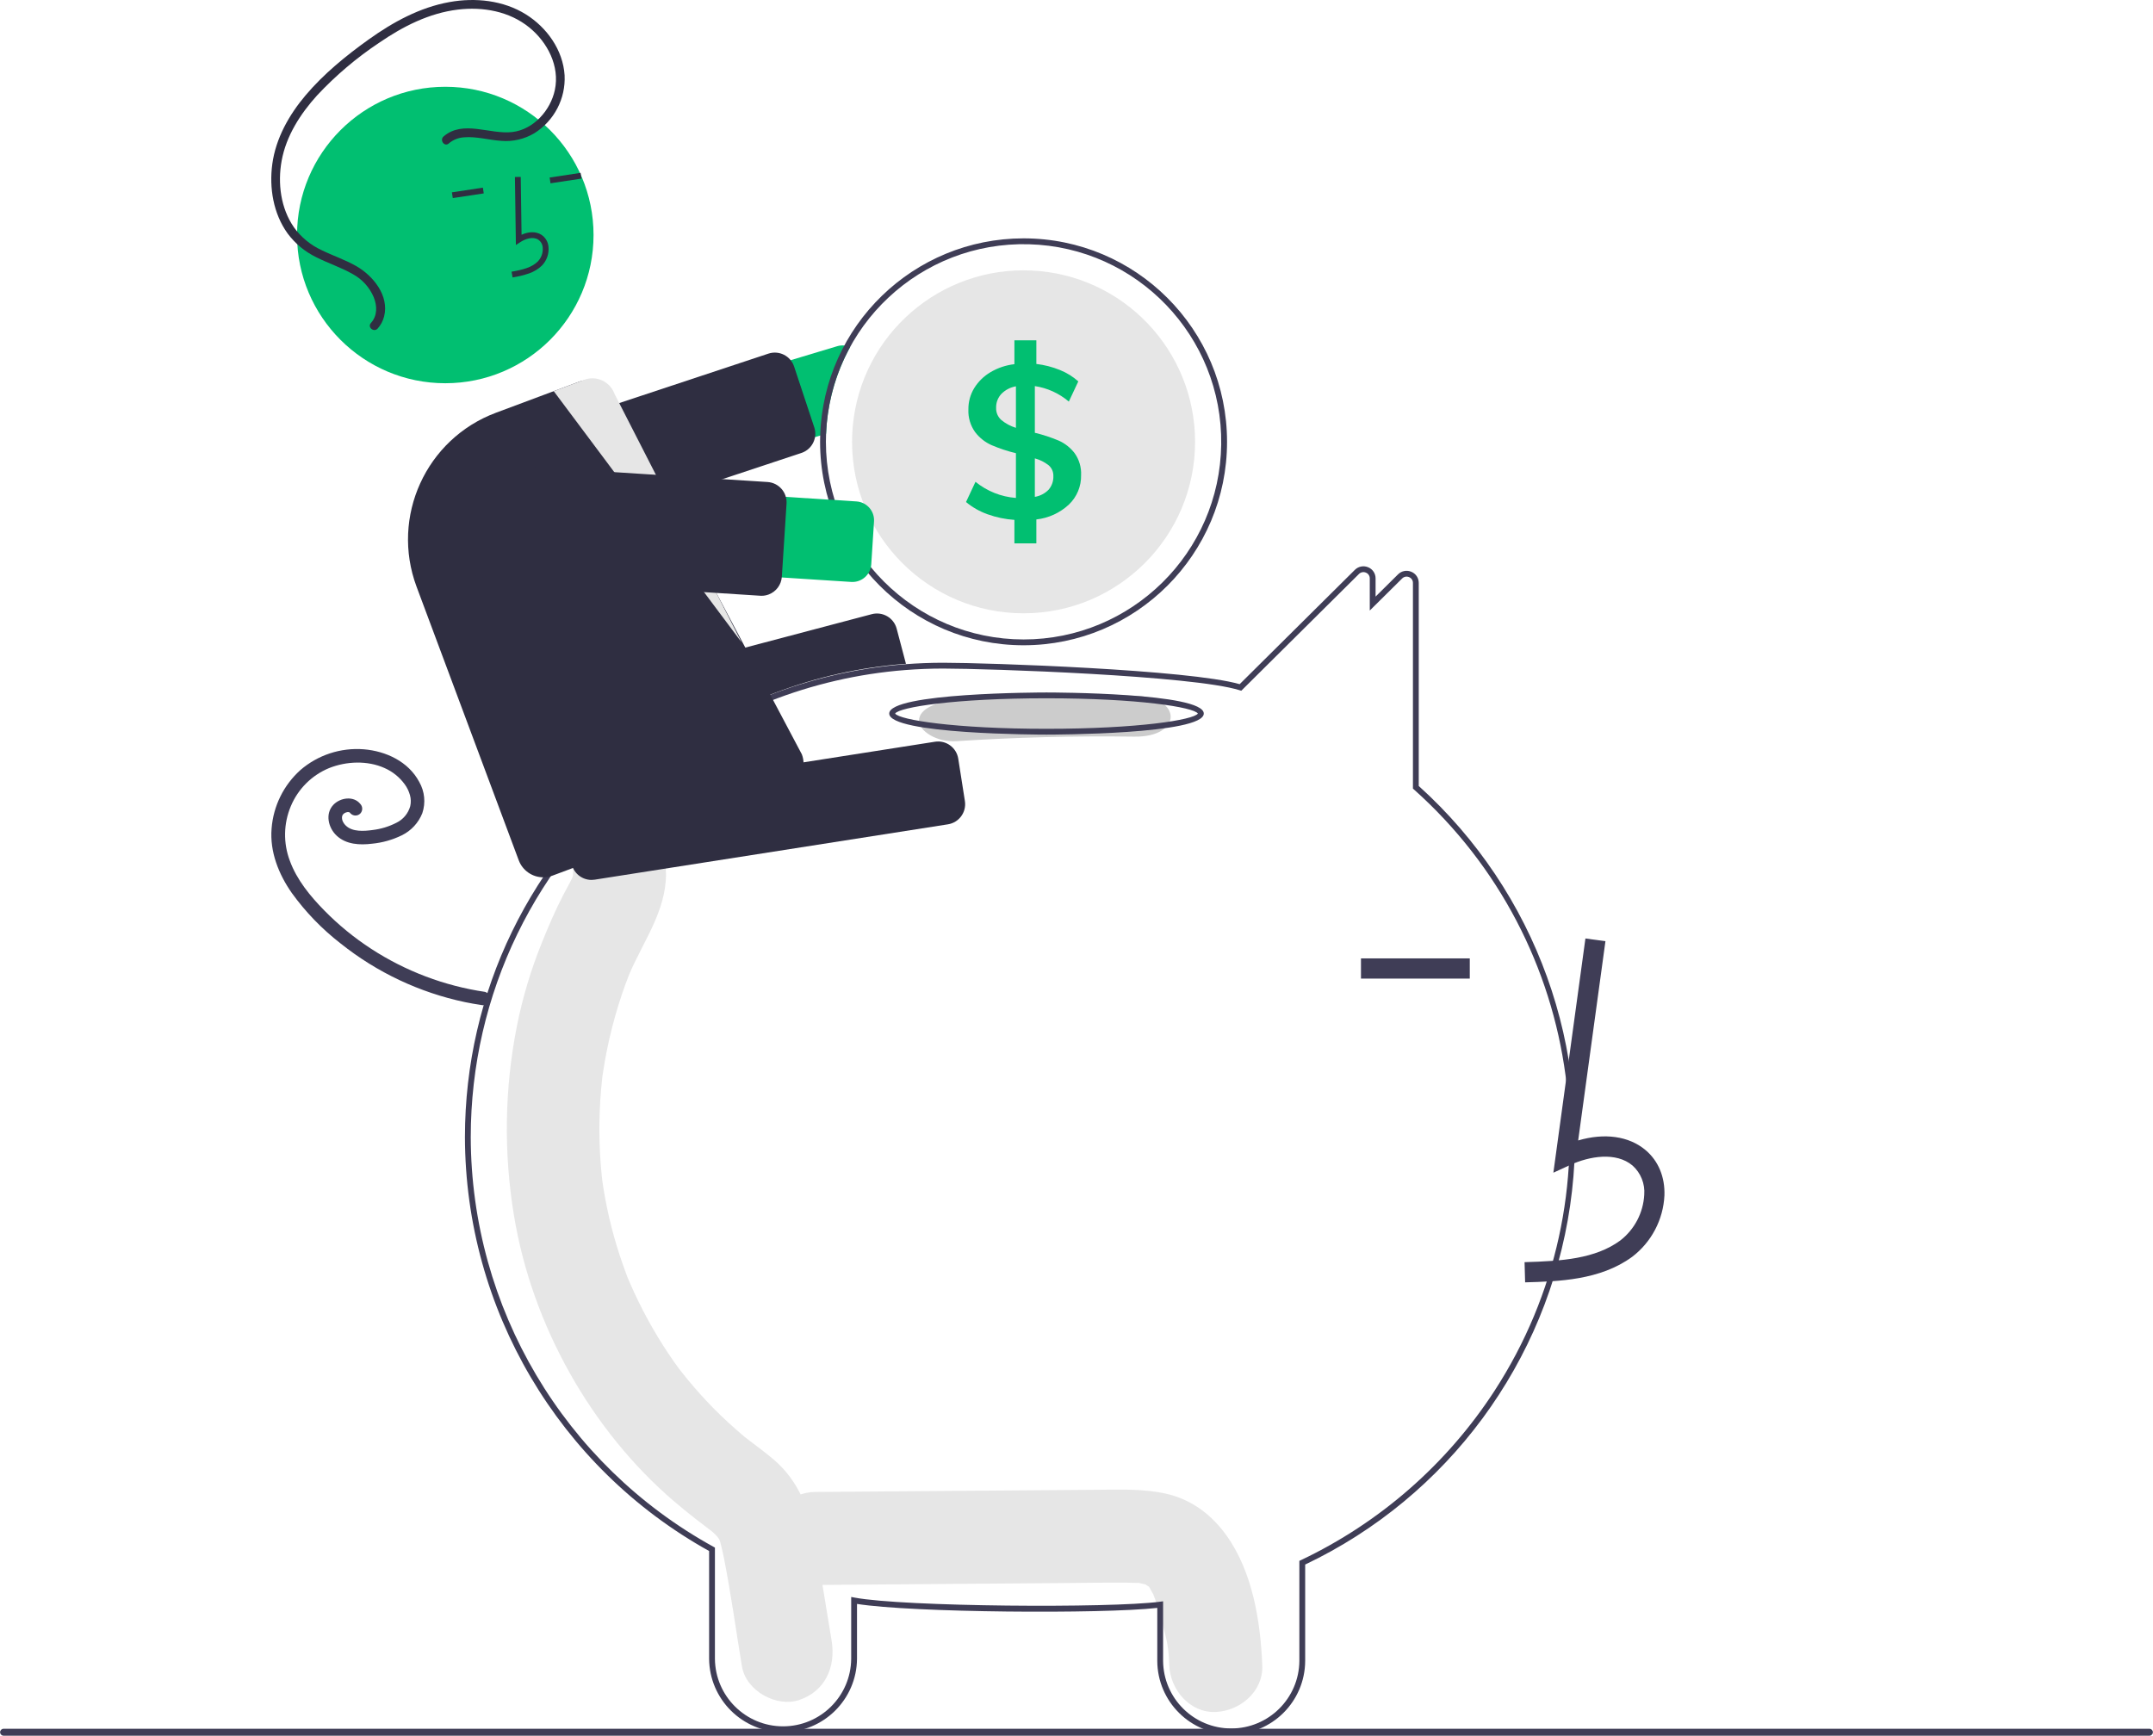
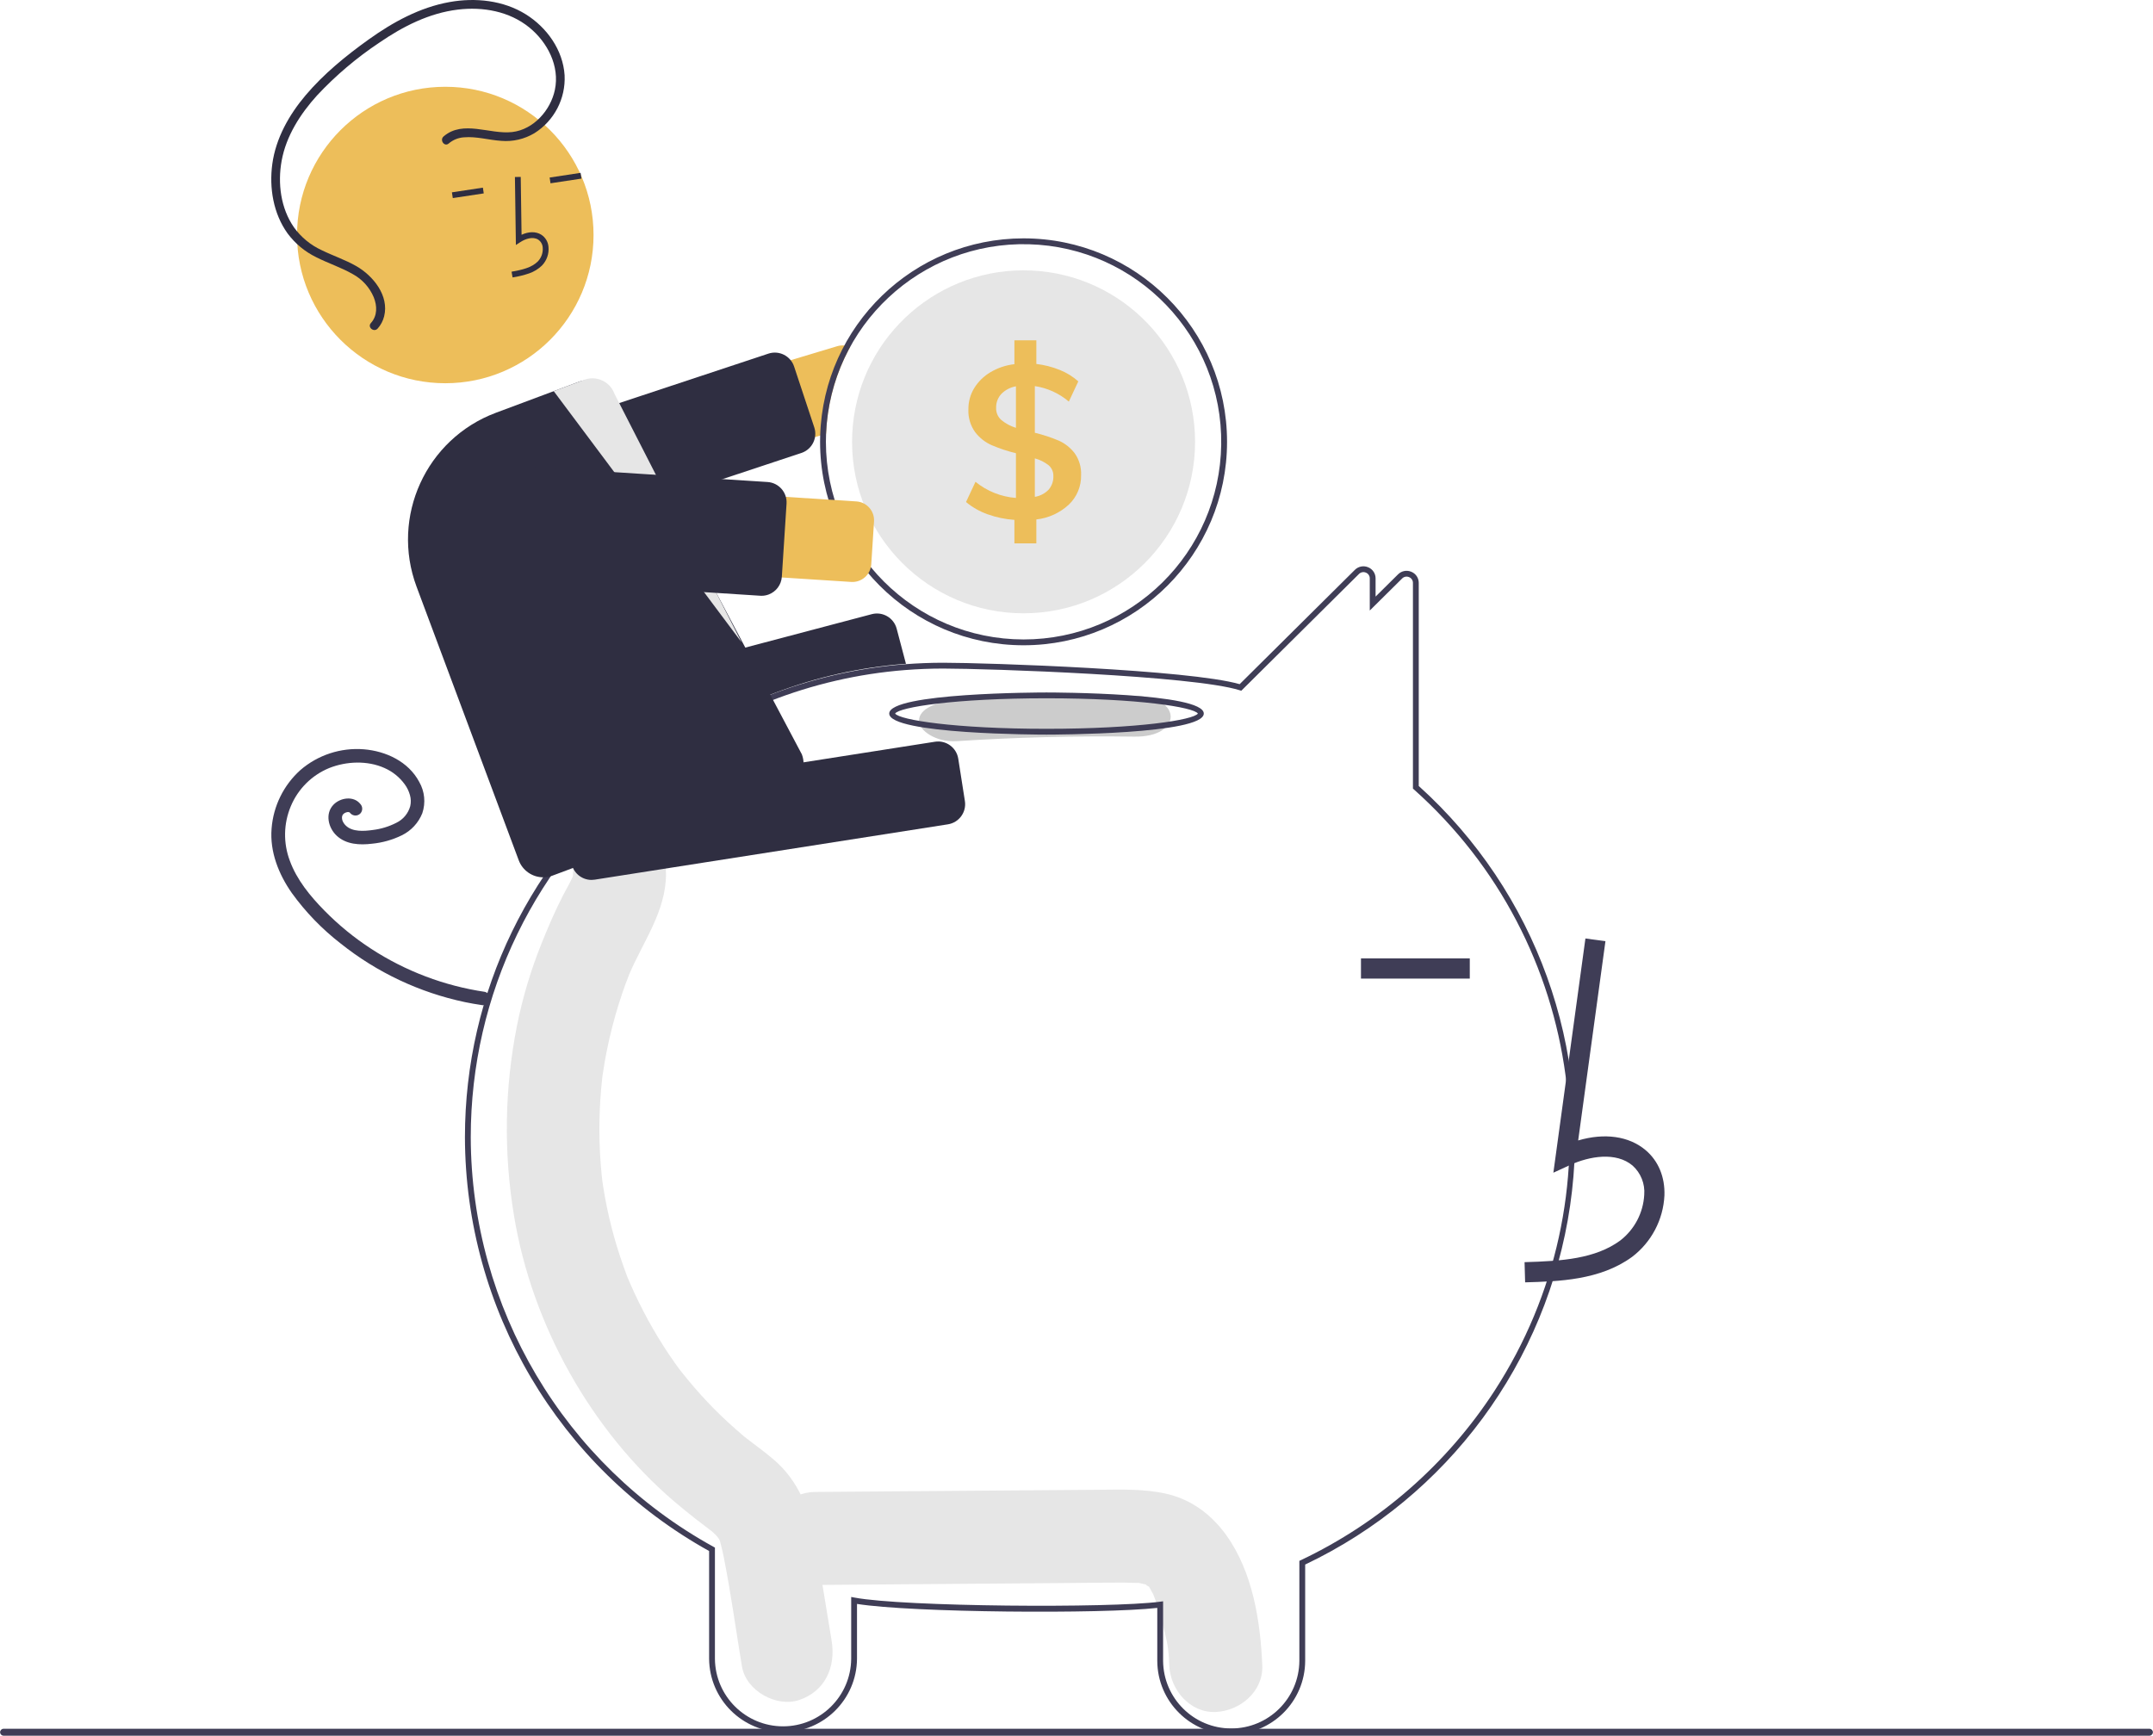
<svg xmlns="http://www.w3.org/2000/svg" id="b5c524f0-66c4-4225-a3aa-c25cef687e0c" data-name="Layer 1" width="740.675" height="597.175" viewBox="0 0 740.675 597.175">
  <path d="M651.612,679.719c-5.122-7.172-12.055-12.419-20.771-14.383-7.601-1.713-15.416-1.421-23.142-1.361l-97.692.753c-8.367.065-16.389,7.313-16,16,.386,8.614,7.032,16.069,16,16q42.926-.331,85.851-.662c6.747-.052,13.497-.174,20.244-.152,1.515.005,3.024.085,4.538.102.367.004.631.001.818-.007.047.014.086.027.147.044.79.217,1.6.366,2.394.572-.278.008.515.503.914.671.055.108.171.299.366.595.272.51,1.077,2.059,1.11,2.01a71.762,71.762,0,0,1,2.987,9.393c1.859,7.047,2.268,8.52,2.536,15.132.338,8.352,7.117,16.398,16,16,8.379-.375,16.363-7.042,16-16C663.3,709.333,660.651,692.377,651.612,679.719Z" transform="translate(-229.6623 -151.4124)" fill="#e6e6e6" />
  <path d="M515.749,715.825c-1.835-11.12-3.635-22.246-5.505-33.36-1.898-11.274-5.774-21.598-14.548-28.997-2.344-1.977-4.775-3.823-7.216-5.663-.858-.647-1.715-1.295-2.563-1.956-.051-.04-.083-.064-.127-.099-.093-.08-.205-.176-.355-.303-3.657-3.095-7.19-6.327-10.556-9.763q-4.483-4.577-8.575-9.545-1.022-1.241-2.019-2.504c-.114-.145-.729-.94-1.135-1.459-.377-.519-1.066-1.457-1.182-1.621q-1.164-1.646-2.286-3.322a156.126,156.126,0,0,1-13.187-24.115q-.547-1.251-1.068-2.517c-.093-.258-.214-.588-.374-1.029-.741-2.038-1.481-4.074-2.159-6.137q-2.16-6.571-3.714-13.336-.768-3.34-1.383-6.715-.317-1.735-.593-3.478c-.03-.193-.21-1.446-.316-2.154-.078-.712-.224-1.972-.243-2.166q-.176-1.756-.312-3.516-.307-3.96-.415-7.933-.185-7.061.253-14.122c.166-2.645.402-5.282.693-7.915.018-.162.031-.29.044-.406.018-.118.038-.251.062-.417.215-1.455.442-2.908.695-4.356a159.294,159.294,0,0,1,3.739-16.313q1.088-3.809,2.363-7.555.568-1.663,1.173-3.314c-.026.071,1.182-3.016,1.198-3.119,4.795-11.329,12.638-21.657,12.648-34.526.007-8.713-7.364-17.06-16-16.657a16.625,16.625,0,0,0-16,16.657c0,.196-.001.363-.001.525-.081.271-.148.498-.208.698-.935,2.032-2.081,3.963-3.107,5.944-2.811,5.423-5.209,11.025-7.488,16.708a159.825,159.825,0,0,0-8.529,28.628,182.098,182.098,0,0,0-.968,65.04c6.204,37.813,26.662,74.009,55.103,98.339,2.468,2.111,4.997,4.152,7.549,6.151,1.056.827,2.121,1.639,3.191,2.446.506.381,2.602,2.034,1.68,1.233,1.982,1.692,2.817,2.543,3.326,3.789.074.288.174.678.311,1.211.359,1.405.7,2.808.983,4.233,2.476,12.451,4.196,25.112,6.264,37.644,1.421,8.611,12.022,14.215,19.682,11.634C513.49,733.312,517.272,725.051,515.749,715.825Z" transform="translate(-229.6623 -151.4124)" fill="#e6e6e6" />
  <path d="M653.23,748.12a25.374,25.374,0,0,1-25.44-25.25V704.619c-19.109,2.139-84.543,1.644-103.3-1.37v18.892a25.441,25.441,0,0,1-50.88,0v-37.092a163.307,163.307,0,0,1-84-142.388c0-49.83,22.583-96.314,61.959-127.534a164.075,164.075,0,0,1,89.323-35.173c4.427-.347,8.881-.523,13.239-.523,15.352,0,84.619,2.372,101.998,7.372L695.756,347.48a4.16,4.16,0,0,1,4.55-.907,4.1,4.1,0,0,1,2.584,3.847v6.252l7.716-7.642a4.151,4.151,0,0,1,4.546-.908,4.102,4.102,0,0,1,2.587,3.848v69.865a162.759,162.759,0,0,1-39.07,267.866v33.169A25.374,25.374,0,0,1,653.23,748.12ZM629.79,702.351v20.52a23.441,23.441,0,0,0,46.88,0V688.438l.571-.271a162.456,162.456,0,0,0,66.531-58.182,160.325,160.325,0,0,0-27.699-206.96l-.332-.298V351.97a2.103,2.103,0,0,0-1.342-1.996,2.149,2.149,0,0,0-2.381.473l-11.127,11.021V350.42a2.103,2.103,0,0,0-1.342-1.996,2.154,2.154,0,0,0-2.385.477l-40.476,40.164-.575-.18c-16.156-5.057-86.513-7.454-101.982-7.454-4.306,0-8.707.174-13.082.517a162.075,162.075,0,0,0-88.237,34.746c-38.895,30.838-61.202,76.751-61.202,125.967A161.315,161.315,0,0,0,475.094,683.585l.516.286v38.27a23.441,23.441,0,0,0,46.88,0V700.854l1.185.223c16.856,3.171,87.832,3.671,104.985,1.421Z" transform="translate(-229.6623 -151.4124)" fill="#3f3d56" />
-   <path d="M517.66,270.53,406.92,303.81a13.882,13.882,0,0,0,7.99,26.59l96.91-29.13,2.03-.61a67.517,67.517,0,0,1,8.29-29.86,6.165,6.165,0,0,0-2-.52A6.367,6.367,0,0,0,517.66,270.53Z" transform="translate(-229.6623 -151.4124)" fill="#01bf71" />
+   <path d="M517.66,270.53,406.92,303.81a13.882,13.882,0,0,0,7.99,26.59l96.91-29.13,2.03-.61a67.517,67.517,0,0,1,8.29-29.86,6.165,6.165,0,0,0-2-.52A6.367,6.367,0,0,0,517.66,270.53Z" transform="translate(-229.6623 -151.4124)" fill="#EDBE5A" />
  <path d="M412.995,337.495a7.013,7.013,0,0,1-6.638-4.801l-6.925-20.896a6.999,6.999,0,0,1,4.443-8.847l90.131-29.87a7,7,0,0,1,8.847,4.442l6.925,20.896a6.976,6.976,0,0,1-4.193,8.759q-.125.047-.252.088l-90.129,29.869A7.003,7.003,0,0,1,412.995,337.495Z" transform="translate(-229.6623 -151.4124)" fill="#2f2e41" />
  <path d="M581.79,233.42a70.031,70.031,0,0,0-69.97,67.85c-.02.71-.03,1.43-.03,2.15a70,70,0,1,0,70-70Zm0,138a68.071,68.071,0,0,1-68-68q0-1.395.06-2.76A67.998,67.998,0,1,1,581.79,371.42Z" transform="translate(-229.6623 -151.4124)" fill="#3f3d56" />
  <path d="M640.79,303.42a59,59,0,0,1-118,0c0-1.87.09-3.71.26-5.53A59,59,0,0,1,640.79,303.42Z" transform="translate(-229.6623 -151.4124)" fill="#e6e6e6" />
-   <path d="M599.36,307.34a14.048,14.048,0,0,0-5.47-4.33,53.139,53.139,0,0,0-8.22-2.7V284.25a23.396,23.396,0,0,1,11.69,5.33l3.26-6.95a21.561,21.561,0,0,0-6.36-3.93,31.259,31.259,0,0,0-8.07-2.07v-8.14h-7.55v8.22a20.672,20.672,0,0,0-8.25,2.77,16.399,16.399,0,0,0-5.59,5.48,13.771,13.771,0,0,0-1.99,7.29,12.463,12.463,0,0,0,2.29,7.8,14.51,14.51,0,0,0,5.7,4.52,52.692,52.692,0,0,0,8.36,2.77v15.39A24.988,24.988,0,0,1,565.25,317.18l-3.26,6.96a24.58,24.58,0,0,0,7.44,4.22,34.161,34.161,0,0,0,9.21,1.92v8.07h7.55v-8.22a19.538,19.538,0,0,0,11.21-5.14,13.59,13.59,0,0,0,4.18-10.1A12.055,12.055,0,0,0,599.36,307.34Zm-20.2-8.73a14.499,14.499,0,0,1-5.03-2.7,5.32,5.32,0,0,1-1.78-4.18,6.726,6.726,0,0,1,1.82-4.81,9.202,9.202,0,0,1,4.99-2.59Zm11.25,21.28a8.557,8.557,0,0,1-4.74,2.47V309.12a13.24,13.24,0,0,1,4.74,2.37,4.658,4.658,0,0,1,1.63,3.7A6.804,6.804,0,0,1,590.41,319.89Z" transform="translate(-229.6623 -151.4124)" fill="#01bf71" />
+   <path d="M599.36,307.34a14.048,14.048,0,0,0-5.47-4.33,53.139,53.139,0,0,0-8.22-2.7V284.25a23.396,23.396,0,0,1,11.69,5.33l3.26-6.95a21.561,21.561,0,0,0-6.36-3.93,31.259,31.259,0,0,0-8.07-2.07v-8.14h-7.55v8.22a20.672,20.672,0,0,0-8.25,2.77,16.399,16.399,0,0,0-5.59,5.48,13.771,13.771,0,0,0-1.99,7.29,12.463,12.463,0,0,0,2.29,7.8,14.51,14.51,0,0,0,5.7,4.52,52.692,52.692,0,0,0,8.36,2.77v15.39A24.988,24.988,0,0,1,565.25,317.18l-3.26,6.96a24.58,24.58,0,0,0,7.44,4.22,34.161,34.161,0,0,0,9.21,1.92v8.07h7.55v-8.22a19.538,19.538,0,0,0,11.21-5.14,13.59,13.59,0,0,0,4.18-10.1A12.055,12.055,0,0,0,599.36,307.34Zm-20.2-8.73a14.499,14.499,0,0,1-5.03-2.7,5.32,5.32,0,0,1-1.78-4.18,6.726,6.726,0,0,1,1.82-4.81,9.202,9.202,0,0,1,4.99-2.59Zm11.25,21.28a8.557,8.557,0,0,1-4.74,2.47V309.12a13.24,13.24,0,0,1,4.74,2.37,4.658,4.658,0,0,1,1.63,3.7A6.804,6.804,0,0,1,590.41,319.89Z" transform="translate(-229.6623 -151.4124)" fill="#EDBE5A" />
  <path d="M416.209,422.184a7.023,7.023,0,0,1-6.775-5.216l-3.77-14.27a7.004,7.004,0,0,1,4.975-8.551l118.941-31.43a7.015,7.015,0,0,1,8.551,4.985l3.194,12.09-.598.046a160.163,160.163,0,0,0-84.108,31.871l-.173.084-38.46,10.16A6.963,6.963,0,0,1,416.209,422.184Z" transform="translate(-229.6623 -151.4124)" fill="#2f2e41" />
  <path d="M396.51,492.671a98.108,98.108,0,0,1-39.122-14.792A95.527,95.527,0,0,1,341.214,464.65c-4.828-4.924-9.447-10.521-11.838-17.079a25.299,25.299,0,0,1,.331-18.769,24.334,24.334,0,0,1,13.169-13.126c5.99-2.389,13.226-2.644,19.055-.028a17.089,17.089,0,0,1,6.964,5.606,11.435,11.435,0,0,1,1.81,3.758,7.674,7.674,0,0,1,.09,3.759,9.016,9.016,0,0,1-4.774,5.723,24.068,24.068,0,0,1-8.152,2.486c-2.86.39-6.969.745-9.268-1.551a4.669,4.669,0,0,1-1.093-1.611,3.114,3.114,0,0,1-.172-1.458c-.034.217.139-.472.129-.445-.036.102-.194.35.03-.031a3.397,3.397,0,0,1,.233-.363c-.076.098-.243.262.055-.019a1.962,1.962,0,0,1,.914-.564c.138-.04.279-.072.418-.11.353-.096-.352.005.009-.006.139-.004.28-.001.419-.007.354-.016-.349-.097-.01-.011.132.033.262.065.392.106.282.089-.2-.207-.009.014.224.259-.235-.252.019-.001a4.624,4.624,0,0,1,.358.394,2.359,2.359,0,0,0,3.315,0,2.399,2.399,0,0,0,0-3.315c-2.311-2.865-6.877-2.157-9.215.264-2.982,3.088-1.801,7.983,1.1,10.678,3.284,3.051,7.934,3.263,12.158,2.751a29.817,29.817,0,0,0,10.269-2.902,14.398,14.398,0,0,0,7.024-7.588,13.174,13.174,0,0,0-1.056-10.769c-3.729-7.011-11.452-10.606-19.084-11.228a29.812,29.812,0,0,0-21.819,7.163,30.154,30.154,0,0,0-9.888,20.075c-.666,7.996,2.436,15.761,6.959,22.214a84.627,84.627,0,0,0,16.779,17.353,102.473,102.473,0,0,0,42.812,20.191q2.792.577,5.615.988a2.421,2.421,0,0,0,2.883-1.637,2.361,2.361,0,0,0-1.637-2.883Z" transform="translate(-229.6623 -151.4124)" fill="#3f3d56" />
  <path d="M619.895,390.794q-30.663-.433-61.133,1.556c-6.943.453-12.951,2.907-12.951,7.032,0,3.449,5.96,7.489,12.951,7.032q30.454-1.989,61.133-1.556C636.569,405.094,636.559,391.029,619.895,390.794Z" transform="translate(-229.6623 -151.4124)" fill="#ccc" />
  <path d="M589.682,404.162c-2.209,0-54.106-.083-54.106-7.251,0-7.168,51.896-7.25,54.106-7.25s54.106.083,54.106,7.25C643.787,404.079,591.891,404.162,589.682,404.162Zm-52.076-7.251c1.42,2.173,20.496,5.251,52.076,5.251s50.656-3.078,52.076-5.251c-1.42-2.173-20.496-5.25-52.076-5.25S539.025,394.738,537.605,396.911Z" transform="translate(-229.6623 -151.4124)" fill="#3f3d56" />
  <path d="M754.336,592.612c11.488-.319,25.786-.718,36.801-8.764a28.262,28.262,0,0,0,11.121-21.103c.225-6.355-2.071-11.901-6.465-15.614-5.753-4.861-14.154-6.002-23.207-3.341l9.38-68.548-6.886-.943L764.052,554.885l5.75-2.639c6.666-3.058,15.817-4.614,21.504.192a12.215,12.215,0,0,1,4.006,10.062,21.361,21.361,0,0,1-8.275,15.735c-8.572,6.261-19.969,7.069-32.895,7.43Z" transform="translate(-229.6623 -151.4124)" fill="#3f3d56" />
  <rect x="468.203" y="329.741" width="37.432" height="6.95" fill="#3f3d56" />
  <path d="M433.148,454.15a7.012,7.012,0,0,1-6.904-5.917L423.959,433.651a7.008,7.008,0,0,1,5.832-8L551.322,406.609a7.007,7.007,0,0,1,7.999,5.832l2.285,14.582a7.007,7.007,0,0,1-5.832,8l-121.531,19.042A7.096,7.096,0,0,1,433.148,454.15Z" transform="translate(-229.6623 -151.4124)" fill="#2f2e41" />
-   <circle cx="153.189" cy="80.855" r="51" fill="#01bf71" />
+   <circle cx="153.189" cy="80.855" r="51" fill="#EDBE5A" />
  <path d="M411.727,245.463a12.095,12.095,0,0,0,4.367-2.676,8.133,8.133,0,0,0,2.255-6.483,5.472,5.472,0,0,0-2.512-4.164c-1.846-1.135-4.285-1.092-6.747.049l-.284-19.908-2.0.028.334,23.404,1.522-.998c1.765-1.156,4.302-1.994,6.127-.872a3.514,3.514,0,0,1,1.573,2.69,6.146,6.146,0,0,1-1.676,4.834c-2.168,2.151-5.377,2.872-9.039,3.531l.354,1.968A32.963,32.963,0,0,0,411.727,245.463Z" transform="translate(-229.6623 -151.4124)" fill="#2f2e41" />
  <rect x="418.838" y="211.679" width="10.772" height="2" transform="translate(-256.7253 -85.49311) rotate(-8.61162)" fill="#2f2e41" />
  <rect x="385.221" y="216.769" width="10.772" height="2" transform="translate(-257.8664 -90.46937) rotate(-8.61162)" fill="#2f2e41" />
  <path d="M416.555,453.258a9.03,9.03,0,0,1-8.434-5.855L372.957,353.235a46.532,46.532,0,0,1,27.284-59.802L428.833,282.756a8.958,8.958,0,0,1,6.878.239,8.832,8.832,0,0,1,4.675,4.986L505.523,410.964a9.002,9.002,0,0,1-5.257,11.638L419.7,452.687A8.976,8.976,0,0,1,416.555,453.258Z" transform="translate(-229.6623 -151.4124)" fill="#2f2e41" />
  <path d="M420.158,285.995l64.629,86.426L441.056,286.902a8.079,8.079,0,0,0-10.349-4.846Z" transform="translate(-229.6623 -151.4124)" fill="#e6e6e6" />
-   <path d="M522.49,351.63l-115.395-7.433a13.879,13.879,0,1,1,1.784-27.701l115.395,7.433a6.499,6.499,0,0,1,6.069,6.904l-.949,14.729a6.501,6.501,0,0,1-6.905,6.069Z" transform="translate(-229.6623 -151.4124)" fill="#01bf71" />
+   <path d="M522.49,351.63l-115.395-7.433a13.879,13.879,0,1,1,1.784-27.701l115.395,7.433a6.499,6.499,0,0,1,6.069,6.904l-.949,14.729a6.501,6.501,0,0,1-6.905,6.069Z" transform="translate(-229.6623 -151.4124)" fill="#EDBE5A" />
  <path d="M491.655,356.395q-.229,0-.458-.015h-0l-94.756-6.104a6.999,6.999,0,0,1-6.536-7.435l1.62-25.158a7,7,0,0,1,7.436-6.535l94.756,6.103a7.008,7.008,0,0,1,6.535,7.435l-1.62,25.159a7.019,7.019,0,0,1-4.546,6.111A6.926,6.926,0,0,1,491.655,356.395Z" transform="translate(-229.6623 -151.4124)" fill="#2f2e41" />
  <path d="M382.267,198.353c6.709-5.77,15.923-.608,23.617-1.512,7.361-.865,13.174-7.468,14.659-14.482,1.732-8.184-2.516-16.383-8.777-21.486-6.857-5.589-15.952-7.193-24.57-6.159-9.878,1.185-18.911,5.789-27.017,11.359a121.85,121.85,0,0,0-21.442,18.169c-5.751,6.352-10.624,13.923-12.18,22.47-1.414,7.768-.334,16.375,4.258,22.955a24.205,24.205,0,0,0,9.474,7.805c3.937,1.933,8.138,3.316,11.952,5.502,5.768,3.305,11.374,10.159,9.567,17.291a9.793,9.793,0,0,1-2.226,4.19c-1.291,1.433-3.619-.461-2.325-1.897,2.273-2.523,2.183-5.888.972-8.9a16.272,16.272,0,0,0-7.233-7.954c-3.993-2.283-8.401-3.692-12.494-5.772a27.023,27.023,0,0,1-9.911-8.214c-4.898-6.807-6.363-15.666-5.253-23.861,1.202-8.868,5.759-16.927,11.471-23.68,6.216-7.349,13.852-13.571,21.652-19.159,8.37-5.997,17.617-11.067,27.85-12.9,8.87-1.59,18.485-.611,26.241,4.223,7.24,4.512,12.792,12.274,13.344,20.947a22.235,22.235,0,0,1-10.376,19.942,19.101,19.101,0,0,1-11.41,2.643c-4.262-.273-8.527-1.578-12.816-1.215a8.941,8.941,0,0,0-5.268,2.128c-1.466,1.261-3.213-1.181-1.759-2.431Z" transform="translate(-229.6623 -151.4124)" fill="#2f2e41" />
  <path d="M969.147,748.588H230.853a1.191,1.191,0,0,1,0-2.381H969.147a1.191,1.191,0,0,1,0,2.381Z" transform="translate(-229.6623 -151.4124)" fill="#3f3d56" />
</svg>
